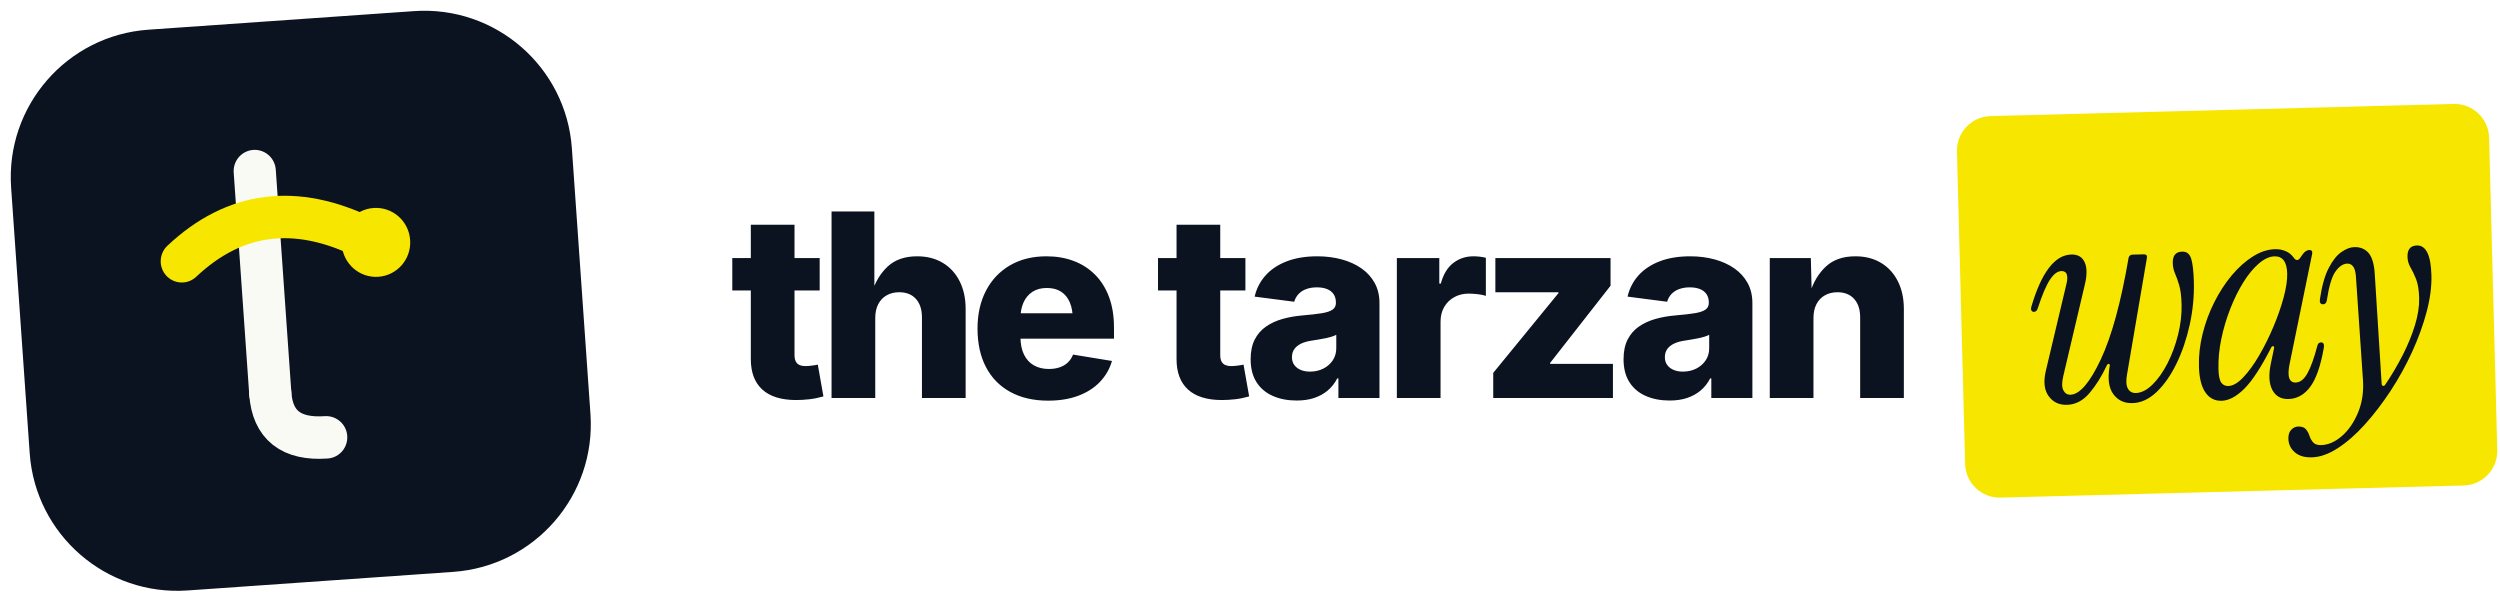
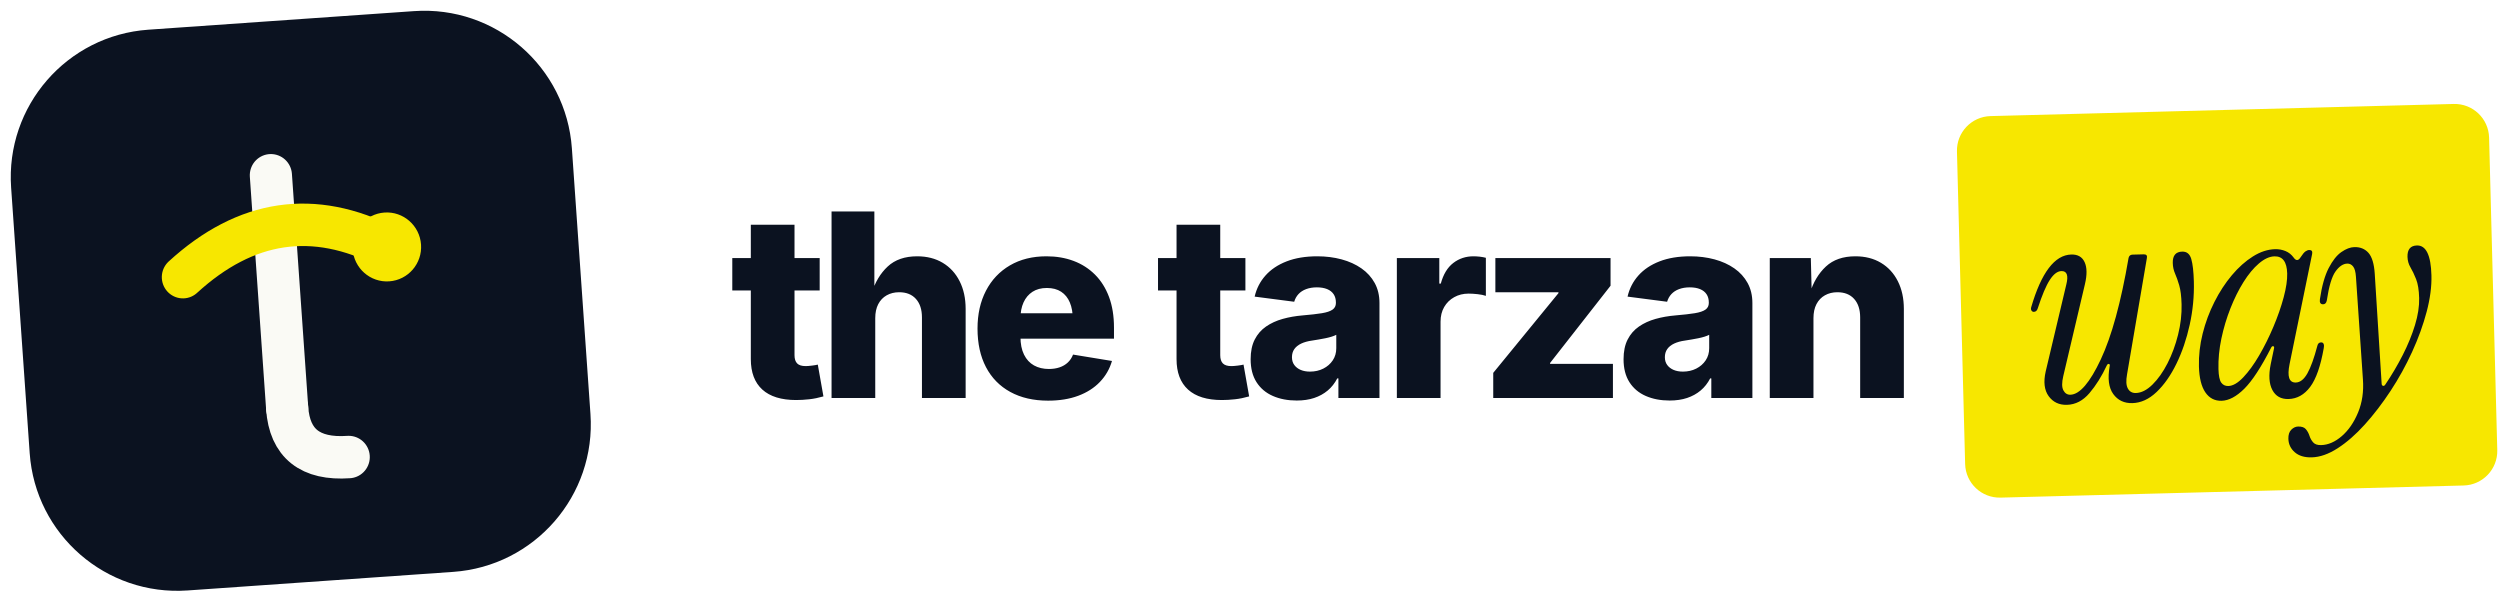
<svg xmlns="http://www.w3.org/2000/svg" viewBox="-4 -4 507 122" width="507" height="122" fill="none" role="img" aria-label="The Tarzan Way">
  <g transform="rotate(-4 57 57)">
    <rect x="0" y="0" width="114" height="114" rx="30" fill="#0b1220" />
    <g transform="translate(26 21.5) scale(1.069 1.076)" fill="none" stroke-width="8" stroke-linecap="round">
-       <path d="M22 8V50" stroke="#fafaf5" />
-       <path d="M22 50q0 9 10 9" stroke="#fafaf5" />
-       <path d="M7 24q16 -13 35 -2" stroke="#f7e700" />
-       <circle cx="44" cy="23" r="6.5" fill="#f7e700" stroke="none" />
+       <path d="M25 9V53" stroke="#fafaf5" />
+       <path d="M25 53q0 10 11 10" stroke="#fafaf5" />
+       <path d="M7 27q19 -15 39 -3" stroke="#f7e700" />
+       <circle cx="46" cy="24" r="6.5" fill="#f7e700" stroke="none" />
    </g>
  </g>
  <path d="M162.23 48.333V54.909H144.508V48.333ZM148.266 41.579H157.127V68.036Q157.127 69.154 157.66 69.699Q158.193 70.245 159.387 70.245Q159.844 70.245 160.669 70.144Q161.494 70.042 161.85 69.941L162.992 76.39Q161.494 76.822 160.098 76.974Q158.701 77.126 157.457 77.126Q152.938 77.126 150.602 75.006Q148.266 72.886 148.266 68.824Z M173.5 60.521V76.72H164.639V38.888H173.322V55.493H172.764Q173.805 52.116 176.026 50.047Q178.248 47.978 182.006 47.978Q184.976 47.978 187.185 49.298Q189.394 50.618 190.613 53.031Q191.832 55.443 191.832 58.642V76.72H182.971V60.368Q182.971 57.982 181.752 56.623Q180.533 55.265 178.349 55.265Q176.928 55.265 175.823 55.887Q174.719 56.509 174.109 57.677Q173.5 58.845 173.5 60.521Z M208.56 77.253Q204.117 77.253 200.892 75.489Q197.668 73.724 195.954 70.449Q194.24 67.173 194.24 62.628Q194.24 58.261 195.954 54.96Q197.668 51.659 200.816 49.819Q203.965 47.978 208.23 47.978Q211.226 47.978 213.727 48.917Q216.228 49.857 218.069 51.698Q219.91 53.538 220.913 56.23Q221.916 58.921 221.916 62.45V64.685H197.388V59.531H217.701L213.562 60.749Q213.562 58.769 212.966 57.347Q212.369 55.925 211.201 55.163Q210.033 54.402 208.306 54.402Q206.58 54.402 205.386 55.176Q204.193 55.95 203.571 57.334Q202.949 58.718 202.949 60.572V64.279Q202.949 66.462 203.673 67.922Q204.396 69.382 205.691 70.106Q206.986 70.829 208.713 70.829Q209.906 70.829 210.883 70.499Q211.861 70.169 212.559 69.509Q213.257 68.849 213.613 67.909L221.509 69.204Q220.799 71.642 219.059 73.457Q217.32 75.273 214.667 76.263Q212.013 77.253 208.56 77.253Z M248.568 48.333V54.909H230.845V48.333ZM234.603 41.579H243.464V68.036Q243.464 69.154 243.997 69.699Q244.531 70.245 245.724 70.245Q246.181 70.245 247.006 70.144Q247.831 70.042 248.187 69.941L249.329 76.39Q247.831 76.822 246.435 76.974Q245.038 77.126 243.794 77.126Q239.275 77.126 236.939 75.006Q234.603 72.886 234.603 68.824Z M258.974 77.228Q256.257 77.228 254.137 76.301Q252.017 75.374 250.823 73.508Q249.63 71.642 249.63 68.849Q249.63 66.488 250.455 64.863Q251.28 63.238 252.753 62.222Q254.226 61.206 256.13 60.673Q258.034 60.14 260.193 59.962Q262.605 59.759 264.077 59.518Q265.55 59.277 266.236 58.794Q266.921 58.312 266.921 57.449V57.347Q266.921 56.357 266.464 55.671Q266.007 54.986 265.144 54.63Q264.28 54.275 263.062 54.275Q261.843 54.275 260.891 54.63Q259.939 54.986 259.329 55.646Q258.72 56.306 258.466 57.195L250.443 56.154Q251.001 53.716 252.639 51.875Q254.277 50.034 256.93 49.006Q259.583 47.978 263.138 47.978Q265.779 47.978 268.076 48.6Q270.374 49.222 272.101 50.428Q273.827 51.634 274.792 53.399Q275.757 55.163 275.757 57.449V76.72H267.429V72.734H267.2Q266.439 74.206 265.258 75.197Q264.077 76.187 262.516 76.707Q260.954 77.228 258.974 77.228ZM261.665 71.363Q263.163 71.363 264.369 70.753Q265.575 70.144 266.286 69.077Q266.997 68.011 266.997 66.615V63.898Q266.616 64.101 266.045 64.279Q265.474 64.456 264.788 64.596Q264.103 64.736 263.417 64.85Q262.732 64.964 262.097 65.066Q260.802 65.243 259.888 65.675Q258.974 66.107 258.491 66.792Q258.009 67.478 258.009 68.443Q258.009 69.382 258.491 70.03Q258.974 70.677 259.786 71.02Q260.599 71.363 261.665 71.363Z M279.282 76.72V48.333H287.89V53.513H288.194Q288.956 50.695 290.721 49.336Q292.485 47.978 294.821 47.978Q295.431 47.978 296.104 48.054Q296.776 48.13 297.335 48.282V56.001Q296.7 55.773 295.672 55.658Q294.644 55.544 293.831 55.544Q292.206 55.544 290.911 56.268Q289.616 56.991 288.88 58.261Q288.144 59.531 288.144 61.232V76.72Z M298.829 76.72V71.616L312.058 55.443V55.265H299.261V48.333H322.62V53.945L310.356 69.611V69.788H323.102V76.72Z M334.6 77.228Q331.884 77.228 329.763 76.301Q327.643 75.374 326.45 73.508Q325.257 71.642 325.257 68.849Q325.257 66.488 326.082 64.863Q326.907 63.238 328.38 62.222Q329.852 61.206 331.757 60.673Q333.661 60.14 335.819 59.962Q338.231 59.759 339.704 59.518Q341.176 59.277 341.862 58.794Q342.548 58.312 342.548 57.449V57.347Q342.548 56.357 342.091 55.671Q341.634 54.986 340.77 54.63Q339.907 54.275 338.688 54.275Q337.469 54.275 336.517 54.63Q335.565 54.986 334.956 55.646Q334.346 56.306 334.092 57.195L326.069 56.154Q326.628 53.716 328.265 51.875Q329.903 50.034 332.556 49.006Q335.21 47.978 338.764 47.978Q341.405 47.978 343.703 48.6Q346.001 49.222 347.727 50.428Q349.454 51.634 350.419 53.399Q351.384 55.163 351.384 57.449V76.72H343.055V72.734H342.827Q342.065 74.206 340.884 75.197Q339.704 76.187 338.142 76.707Q336.581 77.228 334.6 77.228ZM337.292 71.363Q338.79 71.363 339.996 70.753Q341.202 70.144 341.913 69.077Q342.624 68.011 342.624 66.615V63.898Q342.243 64.101 341.672 64.279Q341.1 64.456 340.415 64.596Q339.729 64.736 339.044 64.85Q338.358 64.964 337.723 65.066Q336.428 65.243 335.514 65.675Q334.6 66.107 334.118 66.792Q333.635 67.478 333.635 68.443Q333.635 69.382 334.118 70.03Q334.6 70.677 335.413 71.02Q336.225 71.363 337.292 71.363Z M363.77 60.521V76.72H354.909V48.333H363.237L363.415 55.493H363.034Q364.075 52.116 366.296 50.047Q368.518 47.978 372.276 47.978Q375.247 47.978 377.456 49.298Q379.665 50.618 380.883 53.031Q382.102 55.443 382.102 58.642V76.72H373.241V60.368Q373.241 57.982 372.022 56.623Q370.803 55.265 368.62 55.265Q367.198 55.265 366.093 55.887Q364.989 56.509 364.379 57.677Q363.77 58.845 363.77 60.521Z" fill="#0b1220" />
  <g transform="rotate(-1.5 447.659 57)">
    <rect x="393.682" y="18.3" width="107.954" height="77.4" rx="7" fill="#f7e700" />
    <path d="M414.628 77.242Q412.25 77.242 410.974 75.386Q409.698 73.53 410.51 70.34L415.15 52.824Q415.904 50.098 414.222 50.098Q413.004 50.098 411.815 51.838Q410.626 53.578 409.234 57.522Q409.002 58.218 408.422 58.218Q408.132 58.218 407.958 57.957Q407.784 57.696 407.9 57.29Q411.264 46.792 416.31 46.792Q418.282 46.792 418.978 48.416Q419.674 50.04 418.92 52.882L414.048 71.384Q413.526 73.356 413.99 74.284Q414.454 75.212 415.382 75.212Q418.224 75.212 421.733 68.223Q425.242 61.234 427.91 47.778Q428.084 47.14 428.722 47.14H430.984Q431.796 47.14 431.622 47.894L426.982 71.384Q426.576 73.298 427.069 74.255Q427.562 75.212 428.664 75.212Q430.346 75.212 432.086 73.588Q433.826 71.964 435.247 69.354Q436.668 66.744 437.538 63.612Q438.408 60.48 438.408 57.464Q438.408 55.028 438.031 53.607Q437.654 52.186 437.248 51.2Q436.842 50.214 436.842 49.054Q436.842 46.792 438.814 46.792Q440.206 46.792 440.612 48.329Q441.018 49.866 441.018 52.94Q441.018 57.348 439.945 61.669Q438.872 65.99 437.045 69.499Q435.218 73.008 432.869 75.125Q430.52 77.242 427.91 77.242Q425.416 77.242 424.082 75.299Q422.748 73.356 423.502 69.644Q423.618 69.238 423.357 69.18Q423.096 69.122 422.922 69.47Q421.298 72.718 419.268 74.98Q417.238 77.242 414.628 77.242Z M446.006 77.242Q443.918 77.242 442.758 75.444Q441.598 73.646 441.598 70.166Q441.598 66.86 442.526 63.525Q443.454 60.19 445.078 57.174Q446.702 54.158 448.761 51.838Q450.82 49.518 453.111 48.155Q455.402 46.792 457.664 46.792Q458.766 46.792 459.752 47.227Q460.738 47.662 461.376 48.59Q461.724 49.112 462.072 49.112Q462.42 49.112 462.768 48.59Q463.406 47.662 463.812 47.401Q464.218 47.14 464.566 47.14Q465.32 47.14 465.146 47.952L459.984 70.166Q459.114 73.936 461.144 73.936Q462.478 73.936 463.551 72.138Q464.624 70.34 465.726 66.57Q465.9 65.932 466.48 65.932Q466.886 65.932 467.002 66.28Q467.118 66.628 467.002 67.092Q465.9 72.544 464.044 74.893Q462.188 77.242 459.578 77.242Q457.316 77.242 456.359 75.328Q455.402 73.414 456.156 70.108L456.91 66.918Q457.026 66.512 456.765 66.454Q456.504 66.396 456.33 66.744Q453.14 72.602 450.675 74.922Q448.21 77.242 446.006 77.242ZM447.456 74.284Q448.848 74.284 450.53 72.602Q452.212 70.92 453.865 68.252Q455.518 65.584 456.91 62.51Q458.302 59.436 459.143 56.594Q459.984 53.752 459.984 51.78Q459.984 48.242 457.49 48.242Q455.982 48.242 454.3 49.605Q452.618 50.968 451.081 53.288Q449.544 55.608 448.297 58.537Q447.05 61.466 446.296 64.627Q445.542 67.788 445.542 70.804Q445.542 72.834 446.035 73.559Q446.528 74.284 447.456 74.284Z M463.986 89.19Q461.782 89.19 460.564 88.059Q459.346 86.928 459.346 85.304Q459.346 84.086 459.984 83.477Q460.622 82.868 461.376 82.868Q462.478 82.868 462.942 83.448Q463.406 84.028 463.638 84.811Q463.87 85.594 464.363 86.174Q464.856 86.754 465.958 86.754Q468.104 86.754 470.192 85.043Q472.28 83.332 473.614 80.345Q474.948 77.358 474.774 73.646L473.904 52.824Q473.846 51.316 473.382 50.707Q472.918 50.098 472.222 50.098Q470.946 50.098 469.786 51.635Q468.626 53.172 467.872 57.464Q467.698 58.218 467.118 58.218Q466.306 58.218 466.48 57.174Q467.176 53.172 468.423 50.91Q469.67 48.648 471.091 47.72Q472.512 46.792 473.73 46.792Q475.528 46.792 476.572 48.039Q477.616 49.286 477.732 52.302L478.544 74.574Q478.544 74.98 478.805 75.067Q479.066 75.154 479.298 74.806Q481.328 71.964 482.981 68.919Q484.634 65.874 485.62 62.916Q486.606 59.958 486.606 57.464Q486.606 55.028 486.084 53.607Q485.562 52.186 485.011 51.2Q484.46 50.214 484.46 49.054Q484.46 46.792 486.432 46.792Q489.216 46.792 489.216 52.94Q489.216 56.304 488.056 60.277Q486.896 64.25 484.895 68.339Q482.894 72.428 480.313 76.14Q477.732 79.852 474.919 82.81Q472.106 85.768 469.293 87.479Q466.48 89.19 463.986 89.19Z" fill="#0b1220" />
  </g>
</svg>
